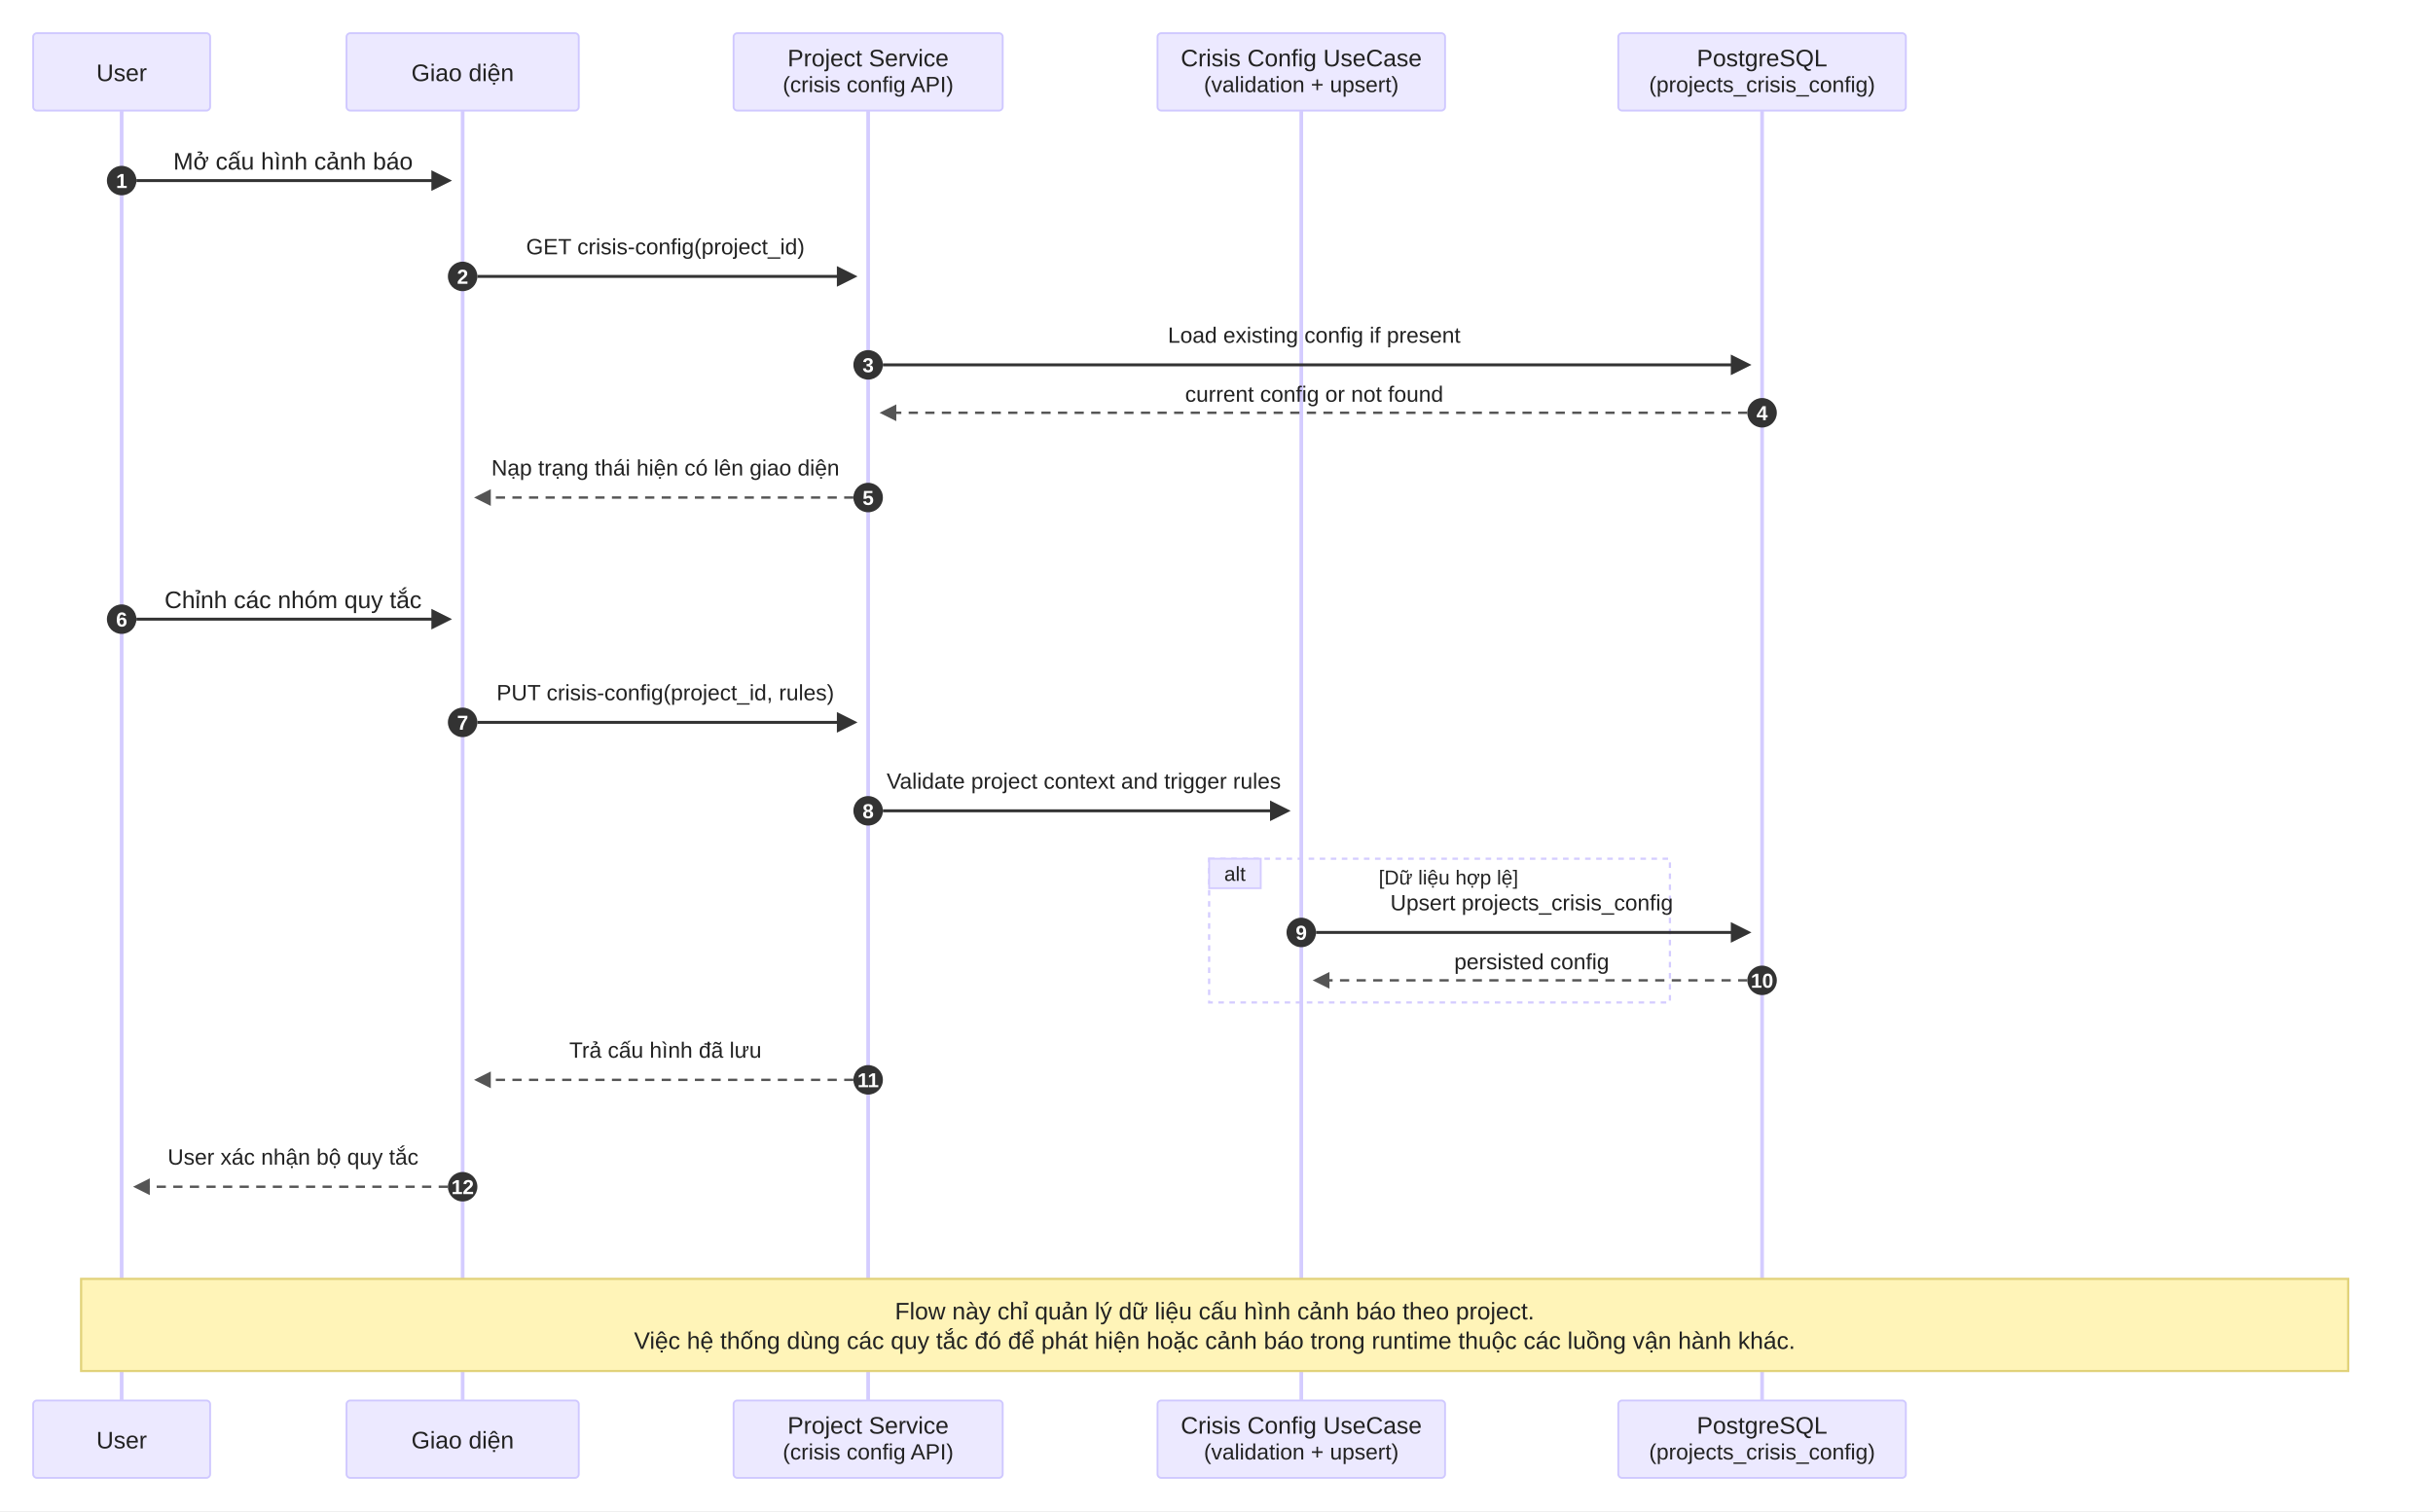
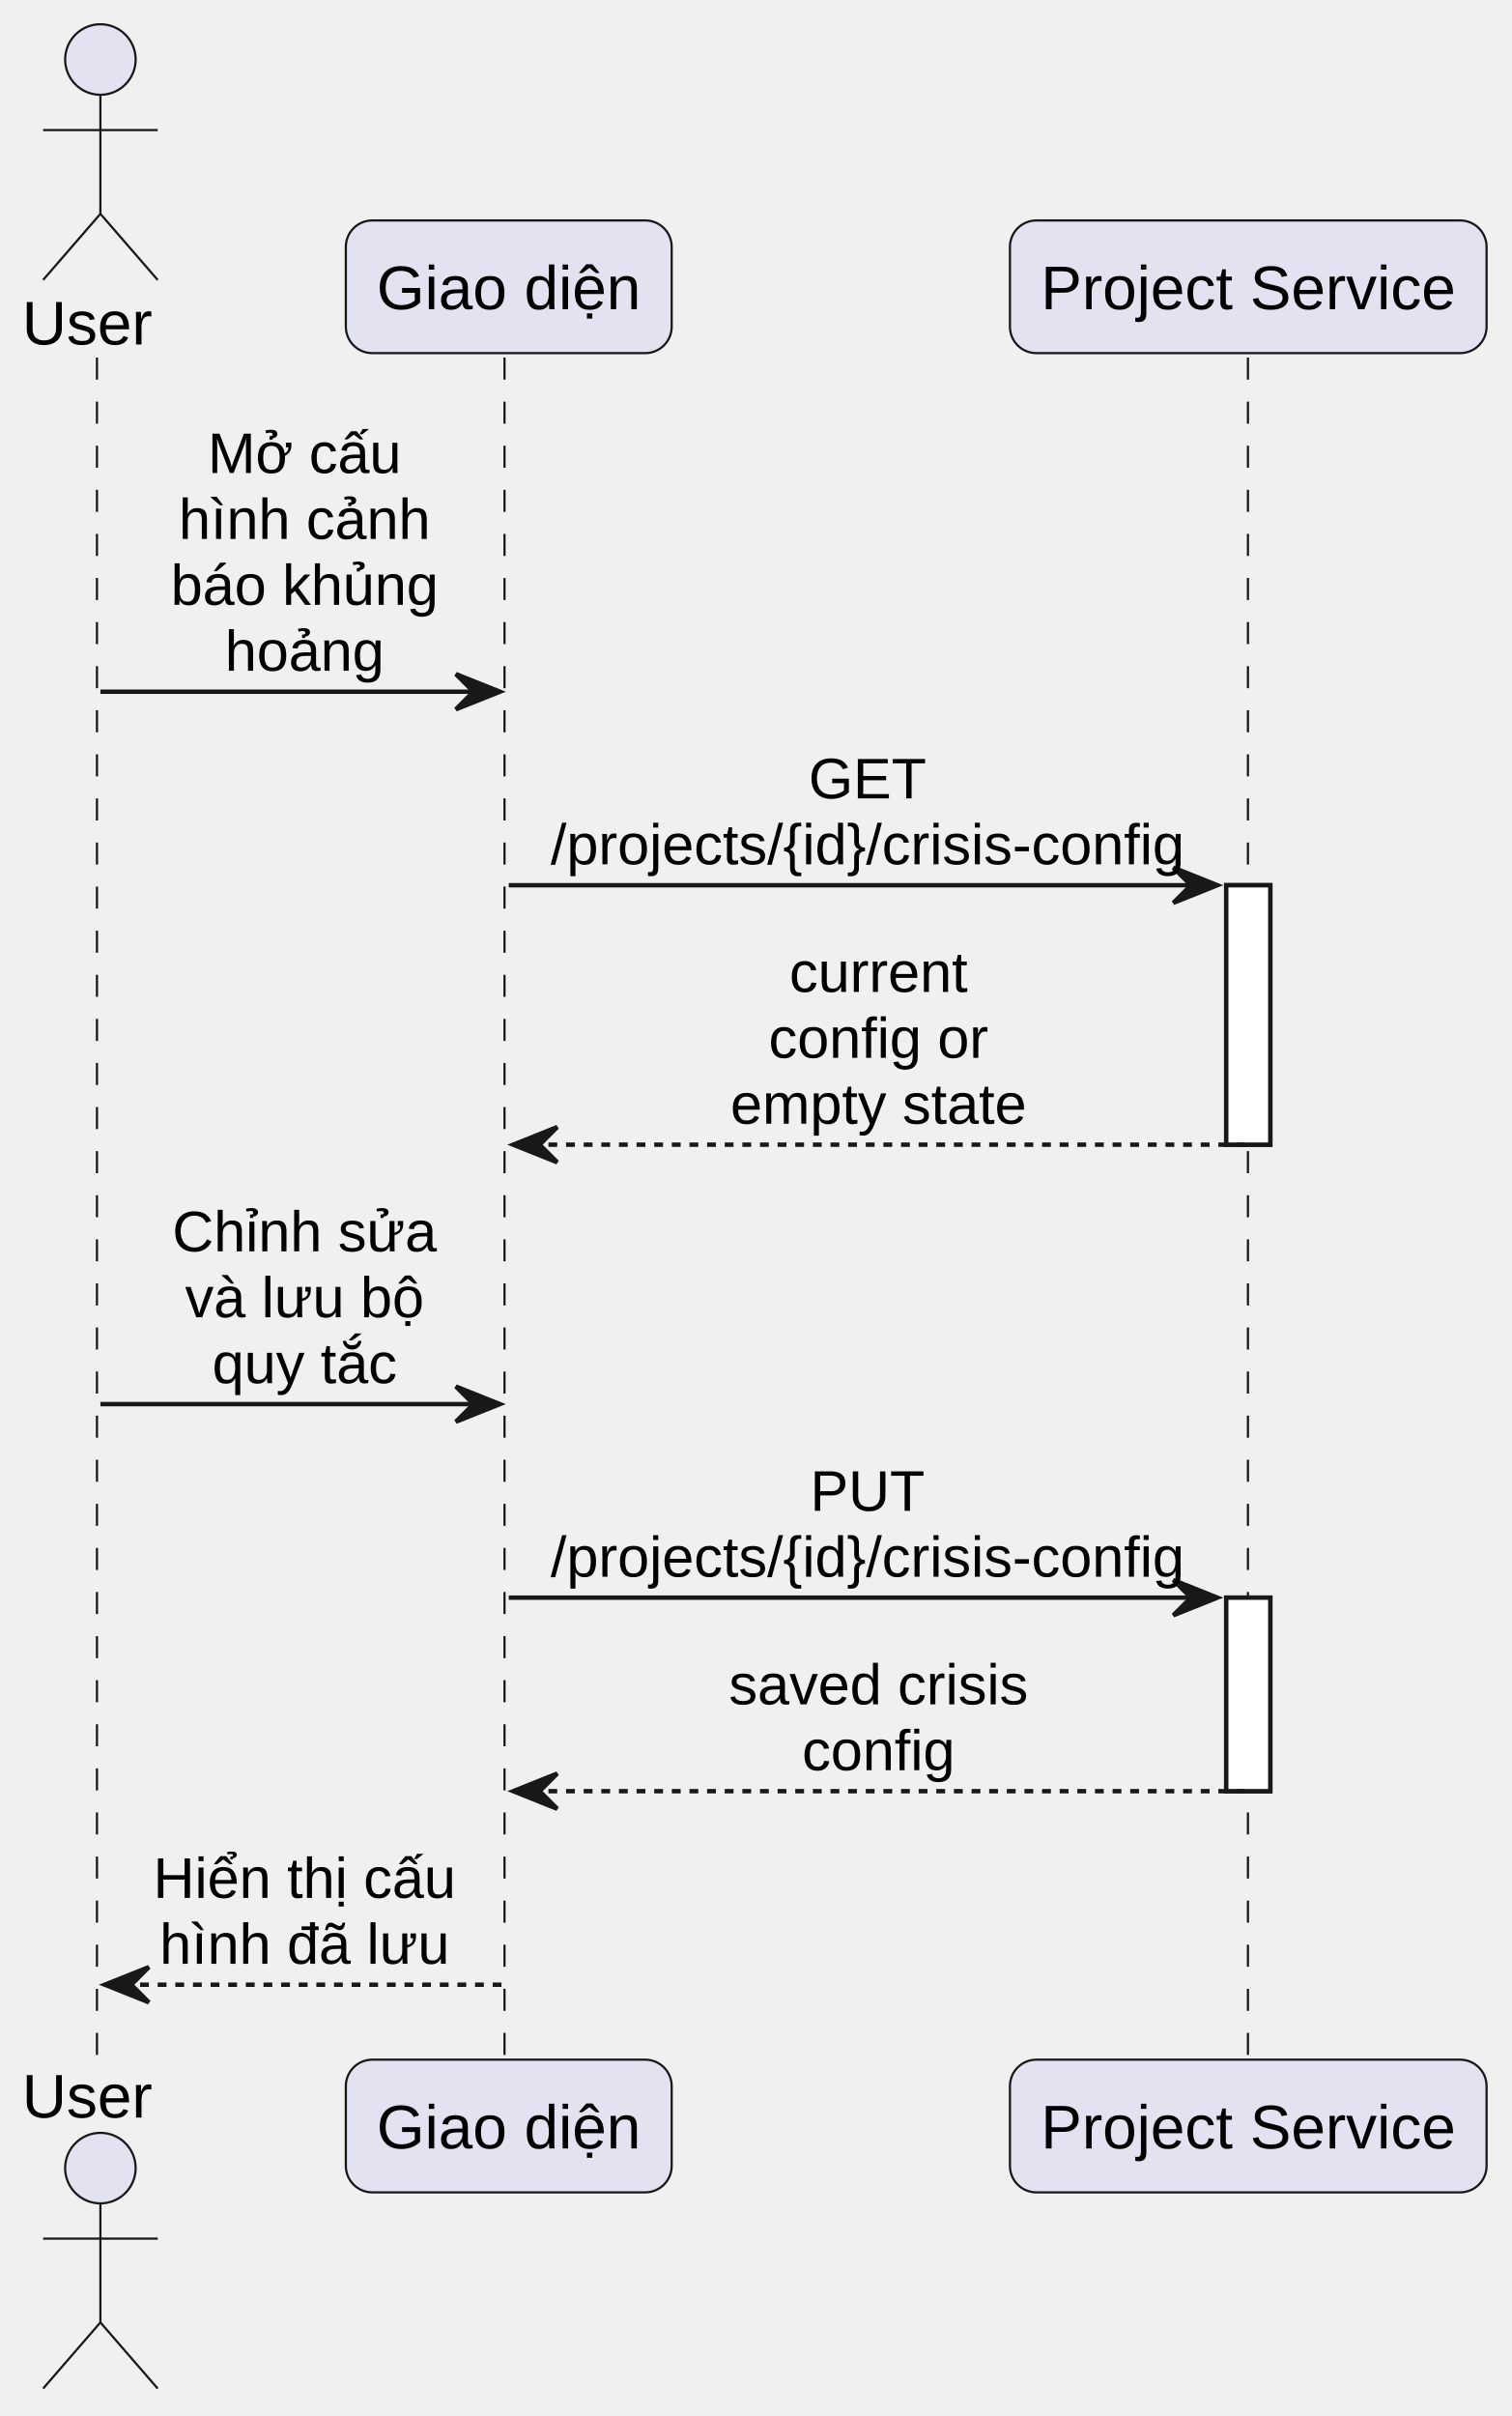
- <svg xmlns="http://www.w3.org/2000/svg" width="1320" height="820" viewBox="0 0 1320 820">
-   <defs>
-     <style>
-       .labelbox { fill: #ece9ff; stroke: #cfc8ff; stroke-width: 1; }
-       .lifeline { stroke: #d4ccff; stroke-width: 2; }
-       .msg { stroke: #333333; stroke-width: 1.6; fill: none; }
-       .ret { stroke: #555555; stroke-width: 1.3; stroke-dasharray: 5 4; fill: none; }
-       .alt { fill: none; stroke: #d4ccff; stroke-width: 1.2; stroke-dasharray: 3 3; }
-       .note { fill: #fff4b8; stroke: #e1d27a; stroke-width: 1.2; }
-       .t { font-family: Arial, Helvetica, sans-serif; font-size: 13px; fill: #222222; }
-       .ts { font-family: Arial, Helvetica, sans-serif; font-size: 12px; fill: #222222; }
-       .tc { font-family: Arial, Helvetica, sans-serif; font-size: 11px; fill: #222222; }
-       .step { fill: #333333; }
-       .steptext { font-family: Arial, Helvetica, sans-serif; font-size: 11px; fill: #ffffff; font-weight: bold; }
-     </style>
-     <marker id="arrow" viewBox="0 0 10 10" refX="8" refY="5" markerWidth="7" markerHeight="7" orient="auto-start-reverse">
-       <path d="M 0 0 L 10 5 L 0 10 z" fill="#333333" />
-     </marker>
-     <marker id="arrowDash" viewBox="0 0 10 10" refX="8" refY="5" markerWidth="7" markerHeight="7" orient="auto-start-reverse">
-       <path d="M 0 0 L 10 5 L 0 10 z" fill="#555555" />
-     </marker>
-   </defs>
-   <rect x="0" y="0" width="1320" height="820" fill="#ffffff" />
-   <rect class="labelbox" x="18" y="18" width="96" height="42" rx="2" />
-   <rect class="labelbox" x="188" y="18" width="126" height="42" rx="2" />
-   <rect class="labelbox" x="398" y="18" width="146" height="42" rx="2" />
-   <rect class="labelbox" x="628" y="18" width="156" height="42" rx="2" />
-   <rect class="labelbox" x="878" y="18" width="156" height="42" rx="2" />
-   <text class="t" x="66" y="44" text-anchor="middle">User</text>
-   <text class="t" x="251" y="44" text-anchor="middle">Giao diện</text>
-   <text class="t" x="471" y="36" text-anchor="middle">Project Service</text>
-   <text class="ts" x="471" y="50" text-anchor="middle">(crisis config API)</text>
-   <text class="t" x="706" y="36" text-anchor="middle">Crisis Config UseCase</text>
-   <text class="ts" x="706" y="50" text-anchor="middle">(validation + upsert)</text>
-   <text class="t" x="956" y="36" text-anchor="middle">PostgreSQL</text>
-   <text class="ts" x="956" y="50" text-anchor="middle">(projects_crisis_config)</text>
-   <rect class="labelbox" x="18" y="760" width="96" height="42" rx="2" />
-   <rect class="labelbox" x="188" y="760" width="126" height="42" rx="2" />
-   <rect class="labelbox" x="398" y="760" width="146" height="42" rx="2" />
-   <rect class="labelbox" x="628" y="760" width="156" height="42" rx="2" />
-   <rect class="labelbox" x="878" y="760" width="156" height="42" rx="2" />
-   <text class="t" x="66" y="786" text-anchor="middle">User</text>
-   <text class="t" x="251" y="786" text-anchor="middle">Giao diện</text>
-   <text class="t" x="471" y="778" text-anchor="middle">Project Service</text>
-   <text class="ts" x="471" y="792" text-anchor="middle">(crisis config API)</text>
-   <text class="t" x="706" y="778" text-anchor="middle">Crisis Config UseCase</text>
-   <text class="ts" x="706" y="792" text-anchor="middle">(validation + upsert)</text>
-   <text class="t" x="956" y="778" text-anchor="middle">PostgreSQL</text>
-   <text class="ts" x="956" y="792" text-anchor="middle">(projects_crisis_config)</text>
-   <line class="lifeline" x1="66" y1="60" x2="66" y2="760" />
-   <line class="lifeline" x1="251" y1="60" x2="251" y2="760" />
-   <line class="lifeline" x1="471" y1="60" x2="471" y2="760" />
-   <line class="lifeline" x1="706" y1="60" x2="706" y2="760" />
-   <line class="lifeline" x1="956" y1="60" x2="956" y2="760" />
-   <circle class="step" cx="66" cy="98" r="8" />
-   <text class="steptext" x="66" y="102" text-anchor="middle">1</text>
-   <line class="msg" x1="74" y1="98" x2="243" y2="98" marker-end="url(#arrow)" />
-   <text class="t" x="159" y="92" text-anchor="middle">Mở cấu hình cảnh báo</text>
-   <circle class="step" cx="251" cy="150" r="8" />
-   <text class="steptext" x="251" y="154" text-anchor="middle">2</text>
-   <line class="msg" x1="259" y1="150" x2="463" y2="150" marker-end="url(#arrow)" />
-   <text class="ts" x="361" y="138" text-anchor="middle">GET crisis-config(project_id)</text>
-   <circle class="step" cx="471" cy="198" r="8" />
-   <text class="steptext" x="471" y="202" text-anchor="middle">3</text>
-   <line class="msg" x1="479" y1="198" x2="948" y2="198" marker-end="url(#arrow)" />
-   <text class="ts" x="713" y="186" text-anchor="middle">Load existing config if present</text>
-   <circle class="step" cx="956" cy="224" r="8" />
-   <text class="steptext" x="956" y="228" text-anchor="middle">4</text>
-   <line class="ret" x1="948" y1="224" x2="479" y2="224" marker-end="url(#arrowDash)" />
-   <text class="ts" x="713" y="218" text-anchor="middle">current config or not found</text>
-   <circle class="step" cx="471" cy="270" r="8" />
-   <text class="steptext" x="471" y="274" text-anchor="middle">5</text>
-   <line class="ret" x1="463" y1="270" x2="259" y2="270" marker-end="url(#arrowDash)" />
-   <text class="ts" x="361" y="258" text-anchor="middle">Nạp trạng thái hiện có lên giao diện</text>
-   <circle class="step" cx="66" cy="336" r="8" />
-   <text class="steptext" x="66" y="340" text-anchor="middle">6</text>
-   <line class="msg" x1="74" y1="336" x2="243" y2="336" marker-end="url(#arrow)" />
-   <text class="t" x="159" y="330" text-anchor="middle">Chỉnh các nhóm quy tắc</text>
-   <circle class="step" cx="251" cy="392" r="8" />
-   <text class="steptext" x="251" y="396" text-anchor="middle">7</text>
-   <line class="msg" x1="259" y1="392" x2="463" y2="392" marker-end="url(#arrow)" />
-   <text class="ts" x="361" y="380" text-anchor="middle">PUT crisis-config(project_id, rules)</text>
-   <circle class="step" cx="471" cy="440" r="8" />
-   <text class="steptext" x="471" y="444" text-anchor="middle">8</text>
-   <line class="msg" x1="479" y1="440" x2="698" y2="440" marker-end="url(#arrow)" />
-   <text class="ts" x="588" y="428" text-anchor="middle">Validate project context and trigger rules</text>
-   <rect class="alt" x="656" y="466" width="250" height="78" />
-   <rect x="656" y="466" width="28" height="16" fill="#ece9ff" stroke="#d4ccff" stroke-width="1" />
-   <text class="tc" x="670" y="478" text-anchor="middle">alt</text>
-   <text class="tc" x="748" y="480">[Dữ liệu hợp lệ]</text>
-   <circle class="step" cx="706" cy="506" r="8" />
-   <text class="steptext" x="706" y="510" text-anchor="middle">9</text>
-   <line class="msg" x1="714" y1="506" x2="948" y2="506" marker-end="url(#arrow)" />
-   <text class="ts" x="831" y="494" text-anchor="middle">Upsert projects_crisis_config</text>
-   <circle class="step" cx="956" cy="532" r="8" />
-   <text class="steptext" x="956" y="536" text-anchor="middle">10</text>
-   <line class="ret" x1="948" y1="532" x2="714" y2="532" marker-end="url(#arrowDash)" />
-   <text class="ts" x="831" y="526" text-anchor="middle">persisted config</text>
-   <circle class="step" cx="471" cy="586" r="8" />
-   <text class="steptext" x="471" y="590" text-anchor="middle">11</text>
-   <line class="ret" x1="463" y1="586" x2="259" y2="586" marker-end="url(#arrowDash)" />
-   <text class="ts" x="361" y="574" text-anchor="middle">Trả cấu hình đã lưu</text>
-   <circle class="step" cx="251" cy="644" r="8" />
-   <text class="steptext" x="251" y="648" text-anchor="middle">12</text>
-   <line class="ret" x1="243" y1="644" x2="74" y2="644" marker-end="url(#arrowDash)" />
-   <text class="ts" x="159" y="632" text-anchor="middle">User xác nhận bộ quy tắc</text>
-   <rect class="note" x="44" y="694" width="1230" height="50" />
-   <text class="t" x="659" y="716" text-anchor="middle">Flow này chỉ quản lý dữ liệu cấu hình cảnh báo theo project.</text>
-   <text class="t" x="659" y="732" text-anchor="middle">Việc hệ thống dùng các quy tắc đó để phát hiện hoặc cảnh báo trong runtime thuộc các luồng vận hành khác.</text>
+ <svg xmlns="http://www.w3.org/2000/svg" contentStyleType="text/css" data-diagram-type="SEQUENCE" height="548px" preserveAspectRatio="none" style="width:343px;height:548px;background:#FFFFFF;" version="1.1" viewBox="0 0 343 548" width="343px" zoomAndPan="magnify">
+   <defs />
+   <g>
+     <g>
+       <rect fill="#FFFFFF" height="58.846" style="stroke:#181818;stroke-width:1;" width="10" x="278.21" y="200.791" />
+     </g>
+     <g>
+       <rect fill="#FFFFFF" height="43.898" style="stroke:#181818;stroke-width:1;" width="10" x="278.21" y="362.381" />
+     </g>
+     <g>
+       <rect fill="#000000" fill-opacity="0" height="387.077" width="8" x="18.779" y="81.099" />
+       <line style="stroke:#181818;stroke-width:0.5;stroke-dasharray:5,5;" x1="22" x2="22" y1="81.099" y2="468.176" />
+     </g>
+     <g>
+       <rect fill="#000000" fill-opacity="0" height="387.077" width="8" x="111.429" y="81.099" />
+       <line style="stroke:#181818;stroke-width:0.5;stroke-dasharray:5,5;" x1="114.464" x2="114.464" y1="81.099" y2="468.176" />
+     </g>
+     <g>
+       <rect fill="#000000" fill-opacity="0" height="387.077" width="8" x="279.21" y="81.099" />
+       <line style="stroke:#181818;stroke-width:0.5;stroke-dasharray:5,5;" x1="283.138" x2="283.138" y1="81.099" y2="468.176" />
+     </g>
+     <g class="participant participant-head" data-participant="User">
+       <text fill="#000000" font-family="Arial" font-size="14" lengthAdjust="spacing" textLength="29.559" x="5" y="78.132">User</text>
+       <ellipse cx="22.779" cy="13.5" fill="#E2E2F0" rx="8" ry="8" style="stroke:#181818;stroke-width:0.5;" />
+       <path d="M22.779,21.5 L22.779,48.5 M9.779,29.5 L35.779,29.5 M22.779,48.5 L9.779,63.5 M22.779,48.5 L35.779,63.5" fill="none" style="stroke:#181818;stroke-width:0.5;" />
+     </g>
+     <g class="participant participant-tail" data-participant="User">
+       <text fill="#000000" font-family="Arial" font-size="14" lengthAdjust="spacing" textLength="29.559" x="5" y="480.308">User</text>
+       <ellipse cx="22.779" cy="491.774" fill="#E2E2F0" rx="8" ry="8" style="stroke:#181818;stroke-width:0.5;" />
+       <path d="M22.779,499.774 L22.779,526.774 M9.779,507.774 L35.779,507.774 M22.779,526.774 L9.779,541.774 M22.779,526.774 L35.779,541.774" fill="none" style="stroke:#181818;stroke-width:0.5;" />
+     </g>
+     <g class="participant participant-head" data-participant="UI">
+       <rect fill="#E2E2F0" height="30.099" rx="6" ry="6" style="stroke:#181818;stroke-width:0.5;" width="73.931" x="78.464" y="50" />
+       <text fill="#000000" font-family="Arial" font-size="14" lengthAdjust="spacing" textLength="59.931" x="85.464" y="70.132">Giao diện</text>
+     </g>
+     <g class="participant participant-tail" data-participant="UI">
+       <rect fill="#E2E2F0" height="30.099" rx="6" ry="6" style="stroke:#181818;stroke-width:0.5;" width="73.931" x="78.464" y="467.176" />
+       <text fill="#000000" font-family="Arial" font-size="14" lengthAdjust="spacing" textLength="59.931" x="85.464" y="487.308">Giao diện</text>
+     </g>
+     <g class="participant participant-head" data-participant="ProjectService">
+       <rect fill="#E2E2F0" height="30.099" rx="6" ry="6" style="stroke:#181818;stroke-width:0.5;" width="108.144" x="229.138" y="50" />
+       <text fill="#000000" font-family="Arial" font-size="14" lengthAdjust="spacing" textLength="94.144" x="236.138" y="70.132">Project Service</text>
+     </g>
+     <g class="participant participant-tail" data-participant="ProjectService">
+       <rect fill="#E2E2F0" height="30.099" rx="6" ry="6" style="stroke:#181818;stroke-width:0.5;" width="108.144" x="229.138" y="467.176" />
+       <text fill="#000000" font-family="Arial" font-size="14" lengthAdjust="spacing" textLength="94.144" x="236.138" y="487.308">Project Service</text>
+     </g>
+     <g>
+       <rect fill="#FFFFFF" height="58.846" style="stroke:#181818;stroke-width:1;" width="10" x="278.21" y="200.791" />
+     </g>
+     <g>
+       <rect fill="#FFFFFF" height="43.898" style="stroke:#181818;stroke-width:1;" width="10" x="278.21" y="362.381" />
+     </g>
+     <g class="message" data-participant-1="User" data-participant-2="UI">
+       <polygon fill="#181818" points="103.429,152.894,113.429,156.894,103.429,160.894,107.429,156.894" style="stroke:#181818;stroke-width:1;" />
+       <line style="stroke:#181818;stroke-width:1;" x1="22.779" x2="109.429" y1="156.894" y2="156.894" />
+       <text fill="#000000" font-family="Arial" font-size="13" lengthAdjust="spacing" textLength="19.354" x="47.141" y="107.293">Mở</text>
+       <text fill="#000000" font-family="Arial" font-size="13" lengthAdjust="spacing" textLength="3.612" x="66.495" y="107.293"> </text>
+       <text fill="#000000" font-family="Arial" font-size="13" lengthAdjust="spacing" textLength="20.96" x="70.107" y="107.293">cấu</text>
+       <text fill="#000000" font-family="Arial" font-size="13" lengthAdjust="spacing" textLength="25.302" x="40.553" y="122.241">hình</text>
+       <text fill="#000000" font-family="Arial" font-size="13" lengthAdjust="spacing" textLength="3.612" x="65.854" y="122.241"> </text>
+       <text fill="#000000" font-family="Arial" font-size="13" lengthAdjust="spacing" textLength="28.19" x="69.466" y="122.241">cảnh</text>
+       <text fill="#000000" font-family="Arial" font-size="13" lengthAdjust="spacing" textLength="21.69" x="38.743" y="137.19">báo</text>
+       <text fill="#000000" font-family="Arial" font-size="13" lengthAdjust="spacing" textLength="3.612" x="60.433" y="137.19"> </text>
+       <text fill="#000000" font-family="Arial" font-size="13" lengthAdjust="spacing" textLength="35.42" x="64.045" y="137.19">khủng</text>
+       <text fill="#000000" font-family="Arial" font-size="13" lengthAdjust="spacing" textLength="36.15" x="51.029" y="152.139">hoảng</text>
+     </g>
+     <g class="message" data-participant-1="UI" data-participant-2="ProjectService">
+       <polygon fill="#181818" points="266.21,196.791,276.21,200.791,266.21,204.791,270.21,200.791" style="stroke:#181818;stroke-width:1;" />
+       <line style="stroke:#181818;stroke-width:1;" x1="115.429" x2="272.21" y1="200.791" y2="200.791" />
+       <text fill="#000000" font-family="Arial" font-size="13" lengthAdjust="spacing" textLength="26.724" x="183.458" y="181.087">GET</text>
+       <text fill="#000000" font-family="Arial" font-size="13" lengthAdjust="spacing" textLength="143.781" x="124.929" y="196.036">/projects/{id}/crisis-config</text>
+     </g>
+     <g class="message" data-participant-1="ProjectService" data-participant-2="UI">
+       <polygon fill="#181818" points="126.429,255.637,116.429,259.637,126.429,263.637,122.429,259.637" style="stroke:#181818;stroke-width:1;" />
+       <line style="stroke:#181818;stroke-width:1;stroke-dasharray:2,2;" x1="120.429" x2="282.21" y1="259.637" y2="259.637" />
+       <text fill="#000000" font-family="Arial" font-size="13" lengthAdjust="spacing" textLength="40.46" x="179.09" y="224.985">current</text>
+       <text fill="#000000" font-family="Arial" font-size="13" lengthAdjust="spacing" textLength="34.69" x="174.389" y="239.934">config</text>
+       <text fill="#000000" font-family="Arial" font-size="13" lengthAdjust="spacing" textLength="3.612" x="209.079" y="239.934"> </text>
+       <text fill="#000000" font-family="Arial" font-size="13" lengthAdjust="spacing" textLength="11.559" x="212.691" y="239.934">or</text>
+       <text fill="#000000" font-family="Arial" font-size="13" lengthAdjust="spacing" textLength="35.401" x="165.721" y="254.882">empty</text>
+       <text fill="#000000" font-family="Arial" font-size="13" lengthAdjust="spacing" textLength="3.612" x="201.122" y="254.882"> </text>
+       <text fill="#000000" font-family="Arial" font-size="13" lengthAdjust="spacing" textLength="28.184" x="204.734" y="254.882">state</text>
+     </g>
+     <g class="message" data-participant-1="User" data-participant-2="UI">
+       <polygon fill="#181818" points="103.429,314.483,113.429,318.483,103.429,322.483,107.429,318.483" style="stroke:#181818;stroke-width:1;" />
+       <line style="stroke:#181818;stroke-width:1;" x1="22.779" x2="109.429" y1="318.483" y2="318.483" />
+       <text fill="#000000" font-family="Arial" font-size="13" lengthAdjust="spacing" textLength="33.966" x="39.099" y="283.831">Chỉnh</text>
+       <text fill="#000000" font-family="Arial" font-size="13" lengthAdjust="spacing" textLength="3.612" x="73.065" y="283.831"> </text>
+       <text fill="#000000" font-family="Arial" font-size="13" lengthAdjust="spacing" textLength="22.433" x="76.677" y="283.831">sửa</text>
+       <text fill="#000000" font-family="Arial" font-size="13" lengthAdjust="spacing" textLength="13.73" x="41.987" y="298.78">và</text>
+       <text fill="#000000" font-family="Arial" font-size="13" lengthAdjust="spacing" textLength="3.612" x="55.717" y="298.78"> </text>
+       <text fill="#000000" font-family="Arial" font-size="13" lengthAdjust="spacing" textLength="18.821" x="59.329" y="298.78">lưu</text>
+       <text fill="#000000" font-family="Arial" font-size="13" lengthAdjust="spacing" textLength="3.612" x="78.15" y="298.78"> </text>
+       <text fill="#000000" font-family="Arial" font-size="13" lengthAdjust="spacing" textLength="14.46" x="81.761" y="298.78">bộ</text>
+       <text fill="#000000" font-family="Arial" font-size="13" lengthAdjust="spacing" textLength="20.96" x="48.148" y="313.728">quy</text>
+       <text fill="#000000" font-family="Arial" font-size="13" lengthAdjust="spacing" textLength="3.612" x="69.107" y="313.728"> </text>
+       <text fill="#000000" font-family="Arial" font-size="13" lengthAdjust="spacing" textLength="17.342" x="72.719" y="313.728">tắc</text>
+     </g>
+     <g class="message" data-participant-1="UI" data-participant-2="ProjectService">
+       <polygon fill="#181818" points="266.21,358.381,276.21,362.381,266.21,366.381,270.21,362.381" style="stroke:#181818;stroke-width:1;" />
+       <line style="stroke:#181818;stroke-width:1;" x1="115.429" x2="272.21" y1="362.381" y2="362.381" />
+       <text fill="#000000" font-family="Arial" font-size="13" lengthAdjust="spacing" textLength="26" x="183.82" y="342.677">PUT</text>
+       <text fill="#000000" font-family="Arial" font-size="13" lengthAdjust="spacing" textLength="143.781" x="124.929" y="357.626">/projects/{id}/crisis-config</text>
+     </g>
+     <g class="message" data-participant-1="ProjectService" data-participant-2="UI">
+       <polygon fill="#181818" points="126.429,402.278,116.429,406.278,126.429,410.278,122.429,406.278" style="stroke:#181818;stroke-width:1;" />
+       <line style="stroke:#181818;stroke-width:1;stroke-dasharray:2,2;" x1="120.429" x2="282.21" y1="406.278" y2="406.278" />
+       <text fill="#000000" font-family="Arial" font-size="13" lengthAdjust="spacing" textLength="34.69" x="165.366" y="386.575">saved</text>
+       <text fill="#000000" font-family="Arial" font-size="13" lengthAdjust="spacing" textLength="3.612" x="200.056" y="386.575"> </text>
+       <text fill="#000000" font-family="Arial" font-size="13" lengthAdjust="spacing" textLength="29.605" x="203.668" y="386.575">crisis</text>
+       <text fill="#000000" font-family="Arial" font-size="13" lengthAdjust="spacing" textLength="34.69" x="181.975" y="401.523">config</text>
+     </g>
+     <g class="message" data-participant-1="UI" data-participant-2="User">
+       <polygon fill="#181818" points="33.779,446.176,23.779,450.176,33.779,454.176,29.779,450.176" style="stroke:#181818;stroke-width:1;" />
+       <line style="stroke:#181818;stroke-width:1;stroke-dasharray:2,2;" x1="27.779" x2="114.429" y1="450.176" y2="450.176" />
+       <text fill="#000000" font-family="Arial" font-size="13" lengthAdjust="spacing" textLength="26.736" x="34.779" y="430.472">Hiển</text>
+       <text fill="#000000" font-family="Arial" font-size="13" lengthAdjust="spacing" textLength="3.612" x="61.516" y="430.472"> </text>
+       <text fill="#000000" font-family="Arial" font-size="13" lengthAdjust="spacing" textLength="13.73" x="65.127" y="430.472">thị</text>
+       <text fill="#000000" font-family="Arial" font-size="13" lengthAdjust="spacing" textLength="3.612" x="78.857" y="430.472"> </text>
+       <text fill="#000000" font-family="Arial" font-size="13" lengthAdjust="spacing" textLength="20.96" x="82.469" y="430.472">cấu</text>
+       <text fill="#000000" font-family="Arial" font-size="13" lengthAdjust="spacing" textLength="25.302" x="36.201" y="445.421">hình</text>
+       <text fill="#000000" font-family="Arial" font-size="13" lengthAdjust="spacing" textLength="3.612" x="61.503" y="445.421"> </text>
+       <text fill="#000000" font-family="Arial" font-size="13" lengthAdjust="spacing" textLength="14.46" x="65.115" y="445.421">đã</text>
+       <text fill="#000000" font-family="Arial" font-size="13" lengthAdjust="spacing" textLength="3.612" x="79.575" y="445.421"> </text>
+       <text fill="#000000" font-family="Arial" font-size="13" lengthAdjust="spacing" textLength="18.821" x="83.186" y="445.421">lưu</text>
+     </g>
+   </g>
</svg>
